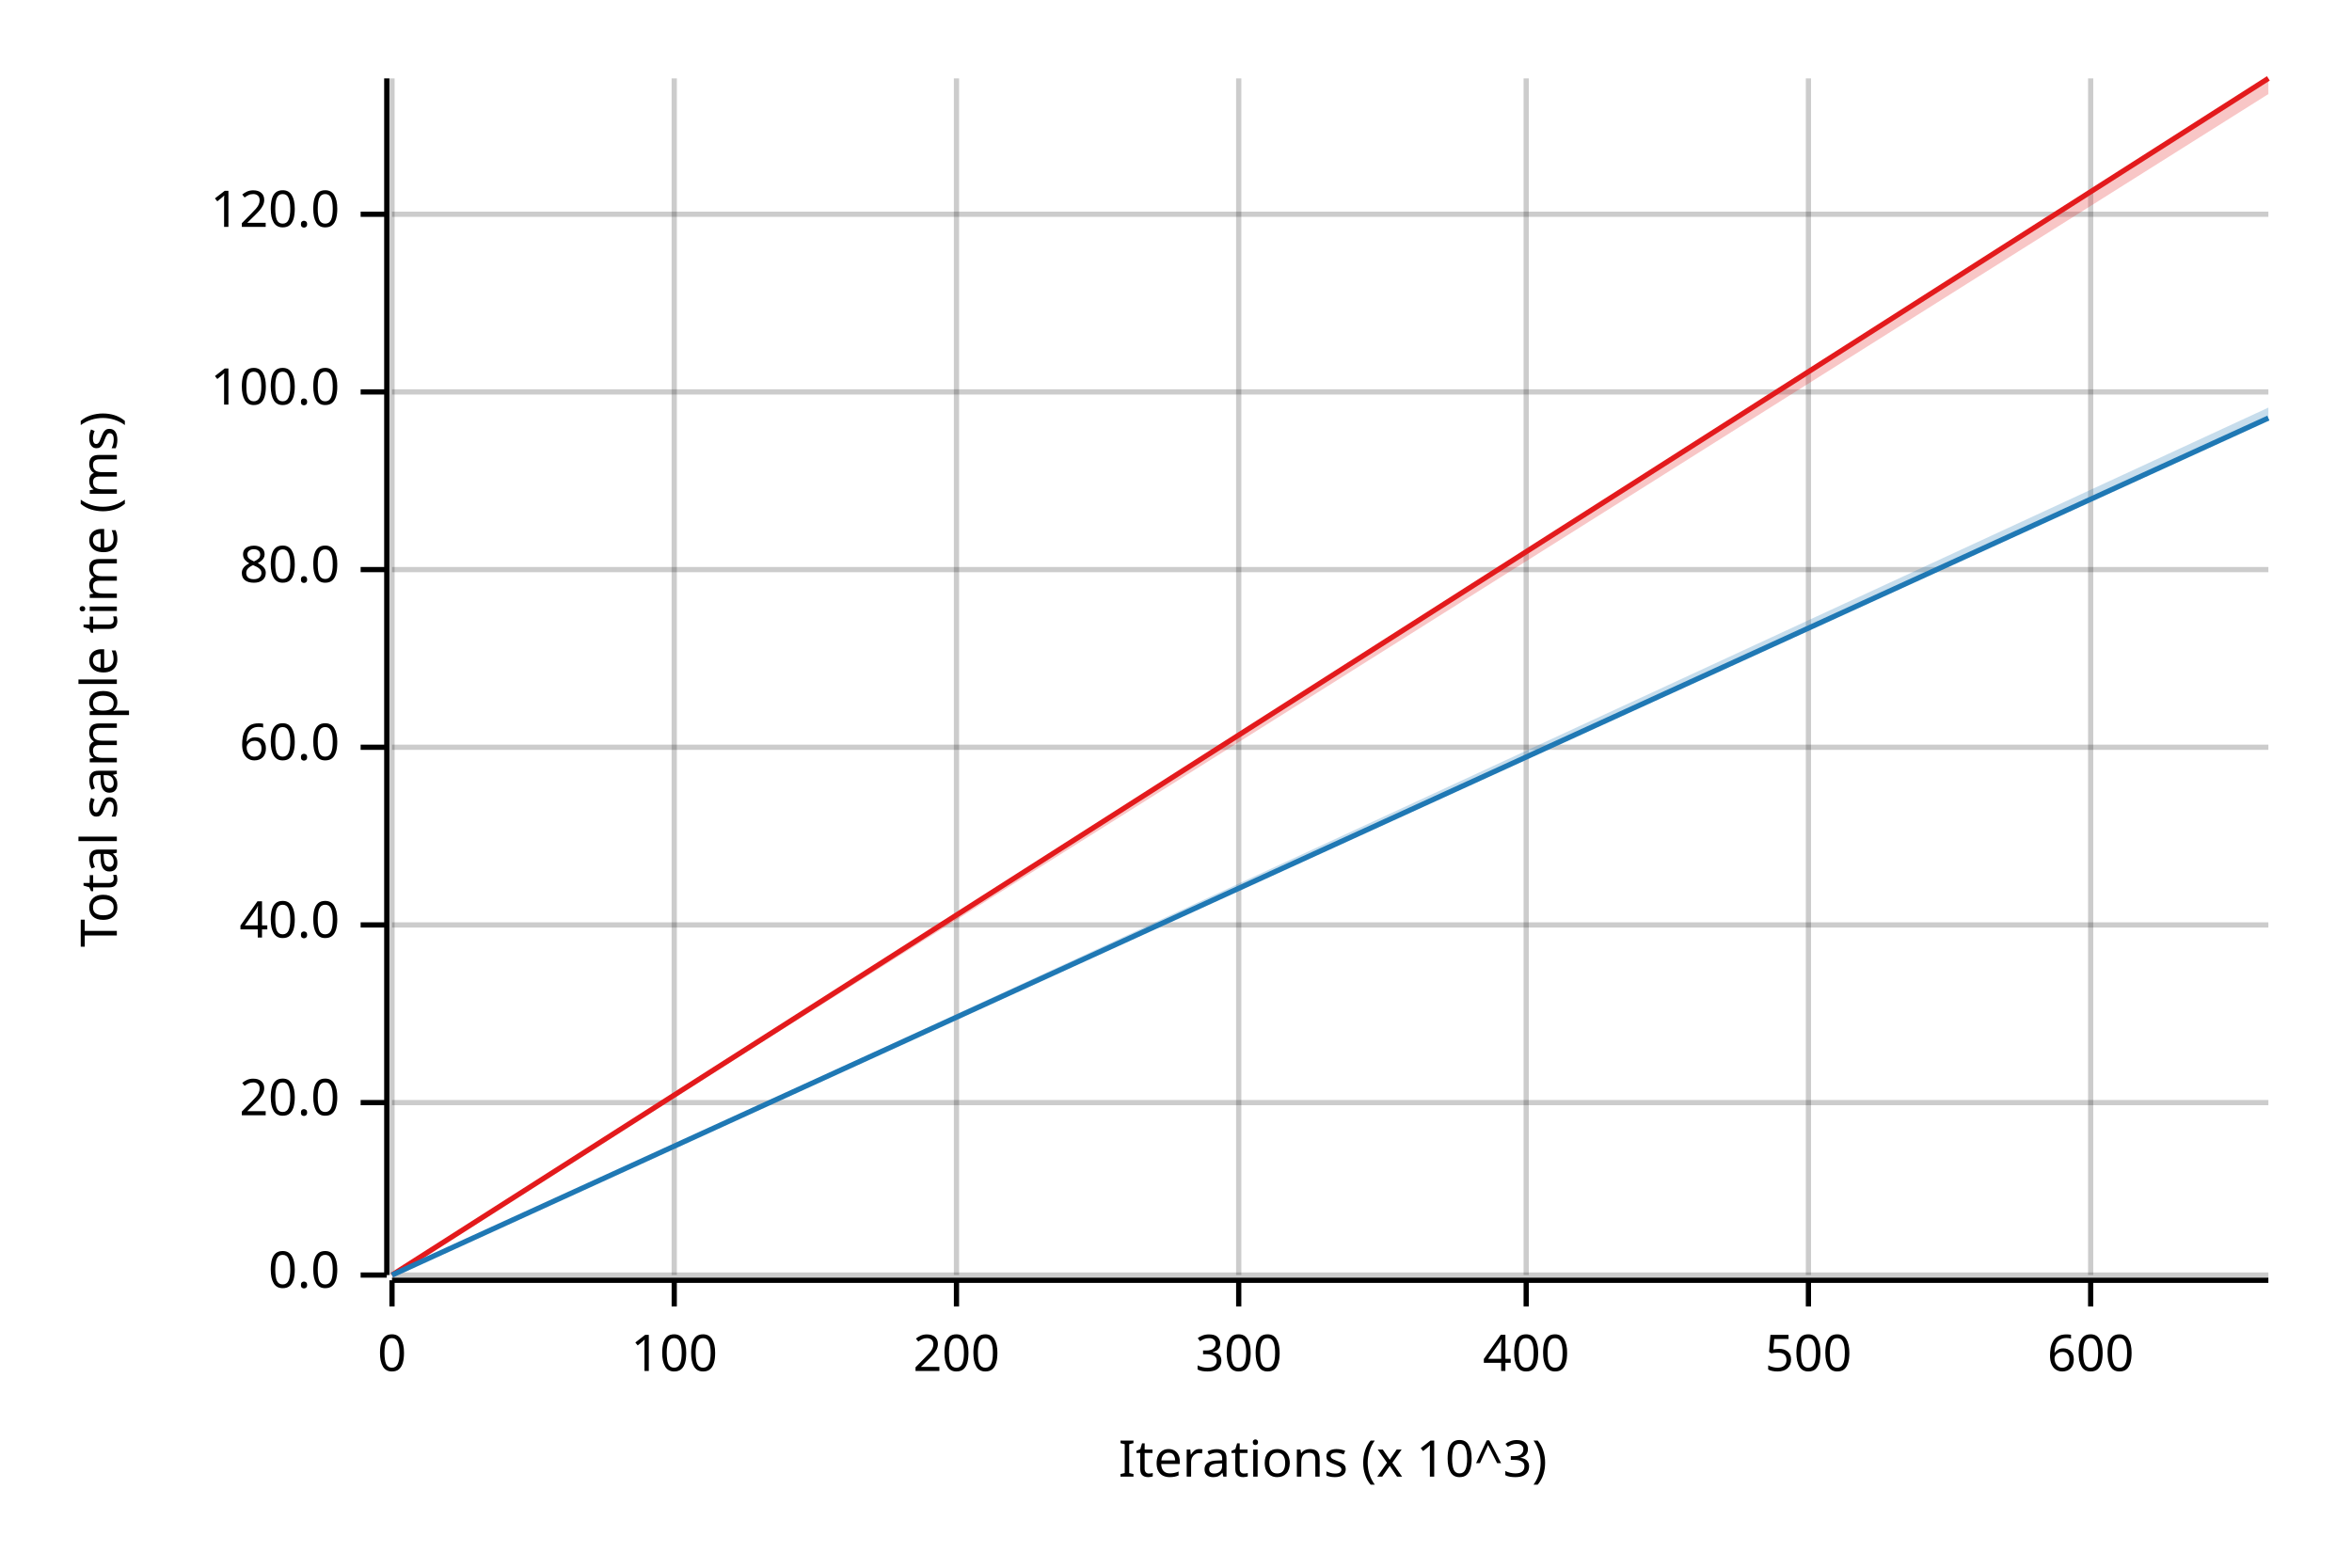
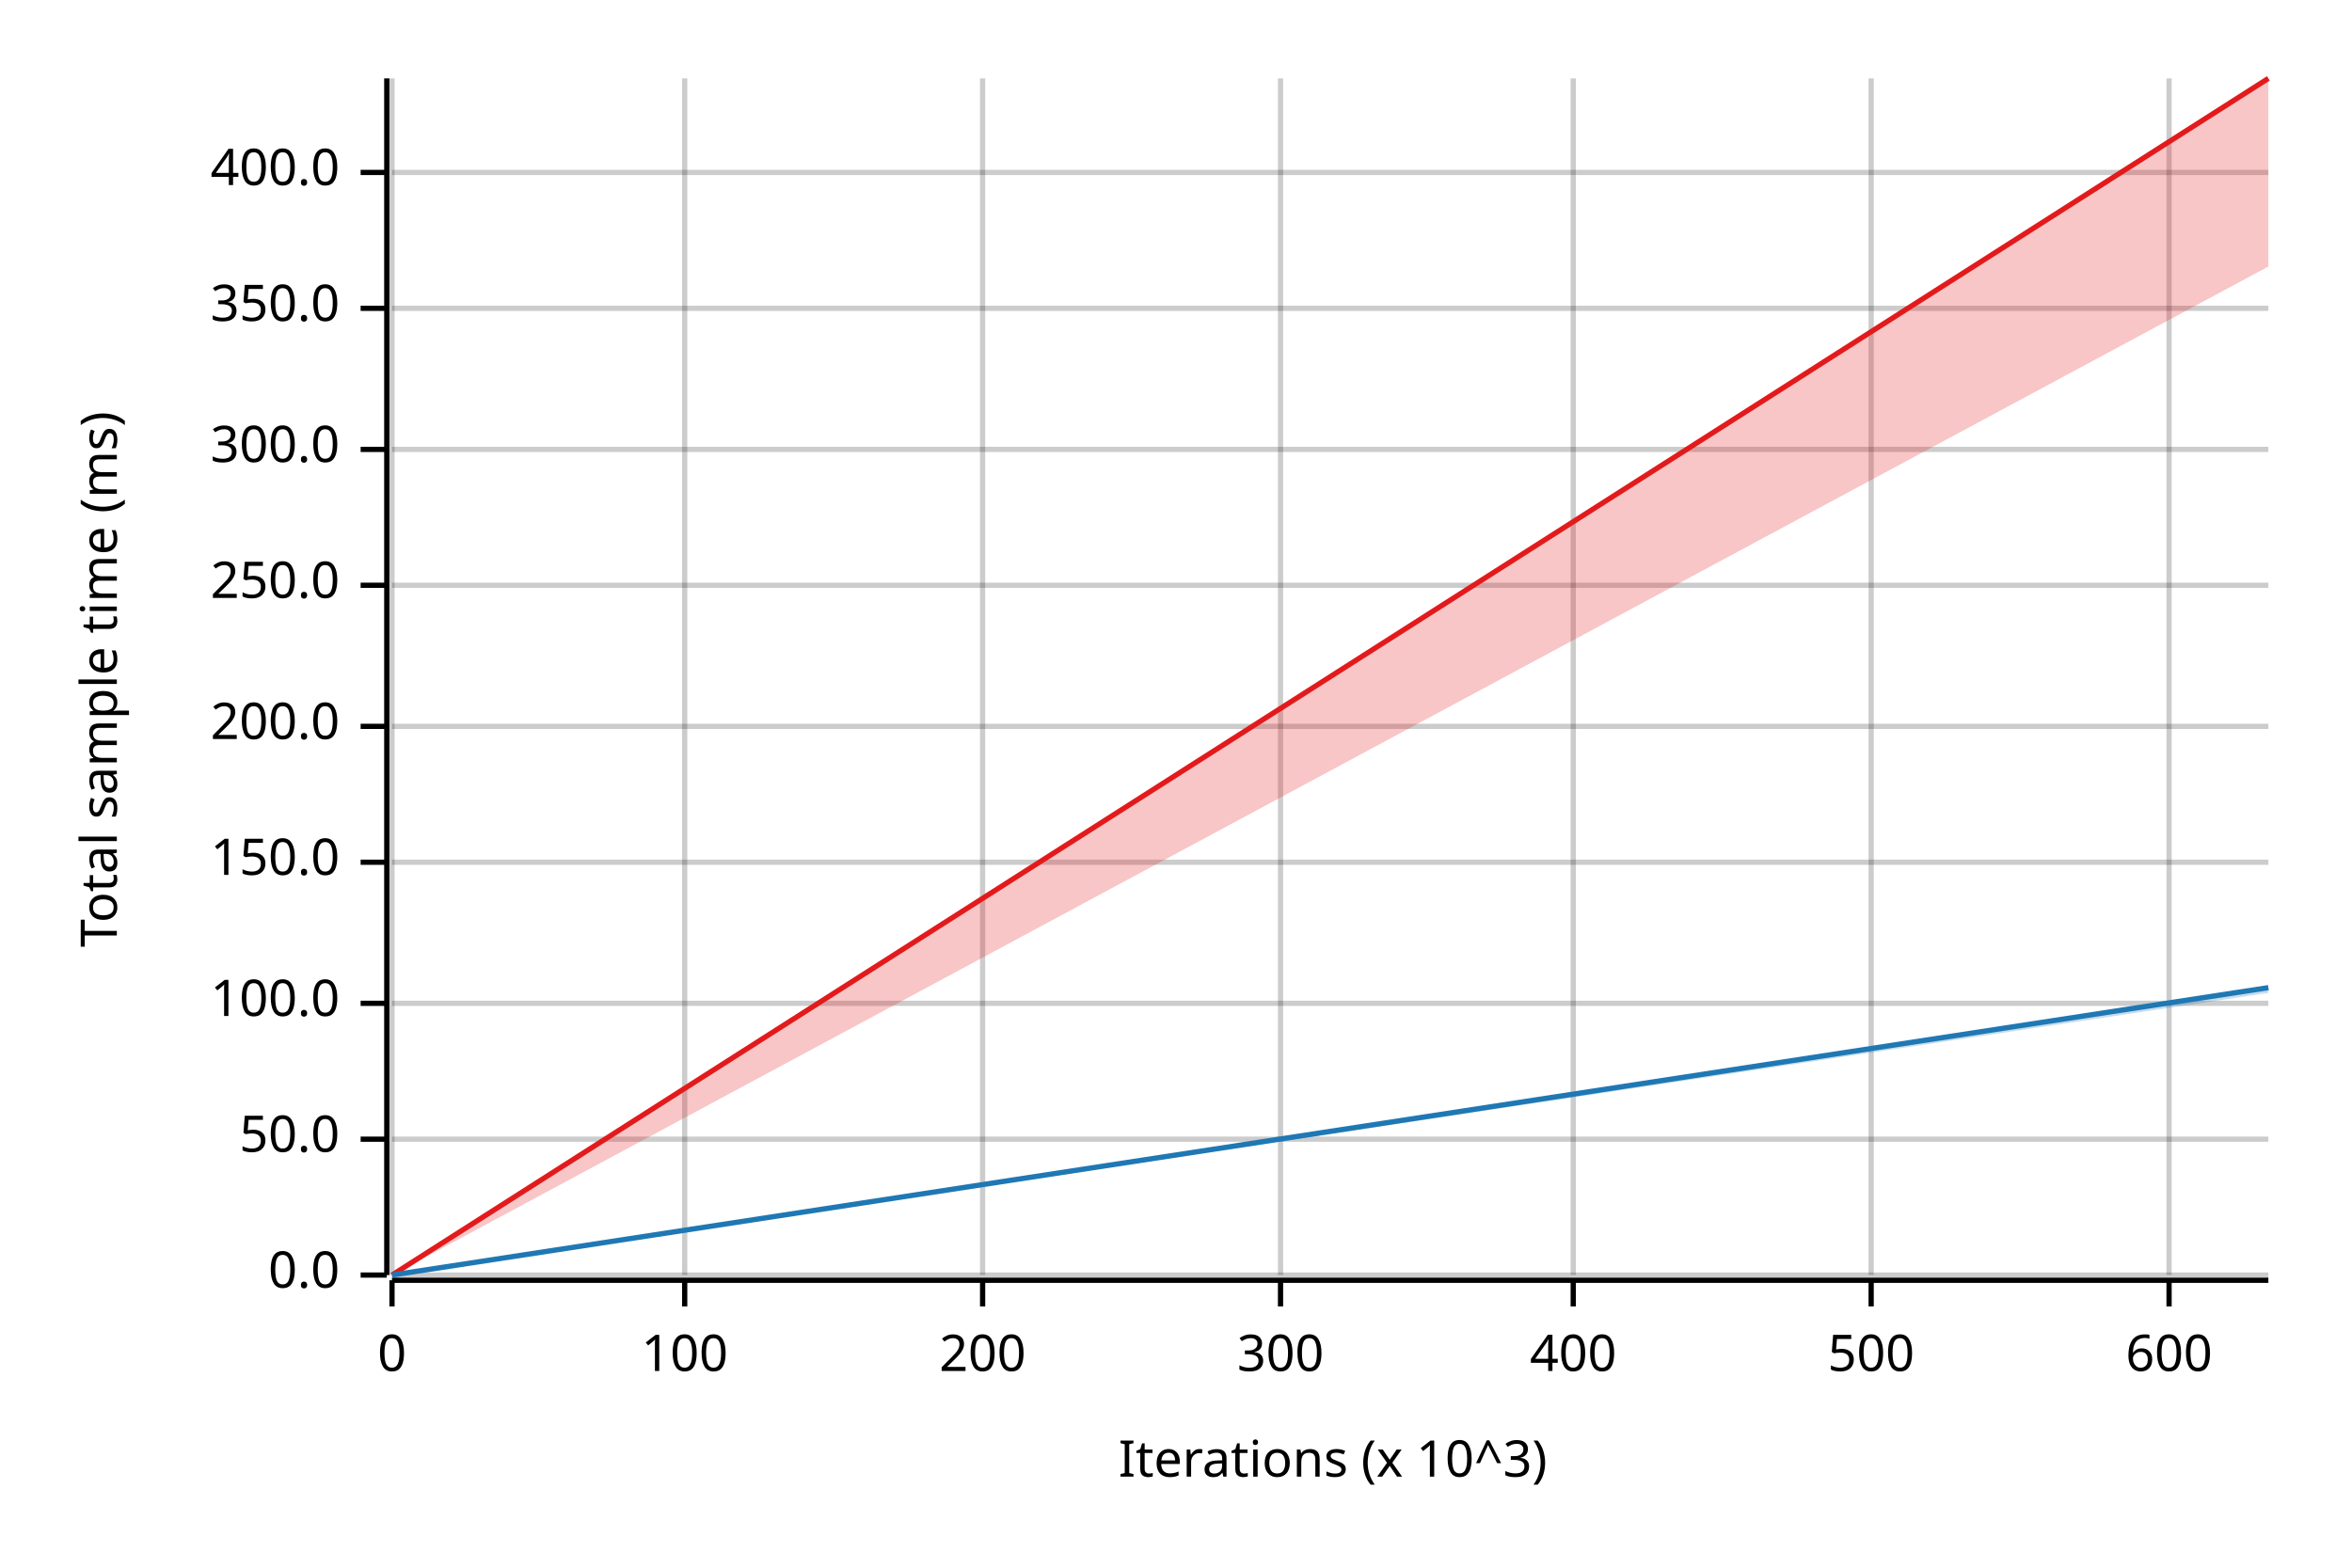
<svg xmlns="http://www.w3.org/2000/svg" width="450" height="300" viewBox="0 0 450 300">
  <text x="15" y="130" dy="0.76em" text-anchor="middle" font-family="sans-serif" font-size="9.677" opacity="1" fill="#000000" transform="rotate(270, 15, 130)">
Total sample time (ms)
</text>
  <text x="255" y="285" dy="-0.5ex" text-anchor="middle" font-family="sans-serif" font-size="9.677" opacity="1" fill="#000000">
Iterations (x 10^3)
</text>
  <line opacity="0.2" stroke="#000000" stroke-width="1" x1="75" y1="244" x2="75" y2="15" />
-   <line opacity="0.2" stroke="#000000" stroke-width="1" x1="129" y1="244" x2="129" y2="15" />
-   <line opacity="0.2" stroke="#000000" stroke-width="1" x1="183" y1="244" x2="183" y2="15" />
-   <line opacity="0.2" stroke="#000000" stroke-width="1" x1="237" y1="244" x2="237" y2="15" />
-   <line opacity="0.2" stroke="#000000" stroke-width="1" x1="292" y1="244" x2="292" y2="15" />
-   <line opacity="0.2" stroke="#000000" stroke-width="1" x1="346" y1="244" x2="346" y2="15" />
-   <line opacity="0.2" stroke="#000000" stroke-width="1" x1="400" y1="244" x2="400" y2="15" />
+   <line opacity="0.2" stroke="#000000" stroke-width="1" x1="131" y1="244" x2="131" y2="15" />
+   <line opacity="0.2" stroke="#000000" stroke-width="1" x1="188" y1="244" x2="188" y2="15" />
+   <line opacity="0.2" stroke="#000000" stroke-width="1" x1="245" y1="244" x2="245" y2="15" />
+   <line opacity="0.2" stroke="#000000" stroke-width="1" x1="301" y1="244" x2="301" y2="15" />
+   <line opacity="0.2" stroke="#000000" stroke-width="1" x1="358" y1="244" x2="358" y2="15" />
+   <line opacity="0.2" stroke="#000000" stroke-width="1" x1="415" y1="244" x2="415" y2="15" />
  <line opacity="0.2" stroke="#000000" stroke-width="1" x1="75" y1="244" x2="434" y2="244" />
-   <line opacity="0.2" stroke="#000000" stroke-width="1" x1="75" y1="211" x2="434" y2="211" />
-   <line opacity="0.2" stroke="#000000" stroke-width="1" x1="75" y1="177" x2="434" y2="177" />
-   <line opacity="0.2" stroke="#000000" stroke-width="1" x1="75" y1="143" x2="434" y2="143" />
-   <line opacity="0.2" stroke="#000000" stroke-width="1" x1="75" y1="109" x2="434" y2="109" />
-   <line opacity="0.2" stroke="#000000" stroke-width="1" x1="75" y1="75" x2="434" y2="75" />
-   <line opacity="0.2" stroke="#000000" stroke-width="1" x1="75" y1="41" x2="434" y2="41" />
+   <line opacity="0.2" stroke="#000000" stroke-width="1" x1="75" y1="218" x2="434" y2="218" />
+   <line opacity="0.2" stroke="#000000" stroke-width="1" x1="75" y1="192" x2="434" y2="192" />
+   <line opacity="0.2" stroke="#000000" stroke-width="1" x1="75" y1="165" x2="434" y2="165" />
+   <line opacity="0.2" stroke="#000000" stroke-width="1" x1="75" y1="139" x2="434" y2="139" />
+   <line opacity="0.2" stroke="#000000" stroke-width="1" x1="75" y1="112" x2="434" y2="112" />
+   <line opacity="0.2" stroke="#000000" stroke-width="1" x1="75" y1="86" x2="434" y2="86" />
+   <line opacity="0.2" stroke="#000000" stroke-width="1" x1="75" y1="59" x2="434" y2="59" />
+   <line opacity="0.2" stroke="#000000" stroke-width="1" x1="75" y1="33" x2="434" y2="33" />
  <polyline fill="none" opacity="1" stroke="#000000" stroke-width="1" points="74,15 74,244 " />
  <text x="65" y="244" dy="0.5ex" text-anchor="end" font-family="sans-serif" font-size="9.677" opacity="1" fill="#000000">
0.0
</text>
  <polyline fill="none" opacity="1" stroke="#000000" stroke-width="1" points="69,244 74,244 " />
-   <text x="65" y="211" dy="0.5ex" text-anchor="end" font-family="sans-serif" font-size="9.677" opacity="1" fill="#000000">
- 20.0
+   <text x="65" y="218" dy="0.5ex" text-anchor="end" font-family="sans-serif" font-size="9.677" opacity="1" fill="#000000">
+ 50.0
</text>
-   <polyline fill="none" opacity="1" stroke="#000000" stroke-width="1" points="69,211 74,211 " />
-   <text x="65" y="177" dy="0.5ex" text-anchor="end" font-family="sans-serif" font-size="9.677" opacity="1" fill="#000000">
- 40.0
- </text>
-   <polyline fill="none" opacity="1" stroke="#000000" stroke-width="1" points="69,177 74,177 " />
-   <text x="65" y="143" dy="0.5ex" text-anchor="end" font-family="sans-serif" font-size="9.677" opacity="1" fill="#000000">
- 60.0
- </text>
-   <polyline fill="none" opacity="1" stroke="#000000" stroke-width="1" points="69,143 74,143 " />
-   <text x="65" y="109" dy="0.5ex" text-anchor="end" font-family="sans-serif" font-size="9.677" opacity="1" fill="#000000">
- 80.0
- </text>
-   <polyline fill="none" opacity="1" stroke="#000000" stroke-width="1" points="69,109 74,109 " />
-   <text x="65" y="75" dy="0.5ex" text-anchor="end" font-family="sans-serif" font-size="9.677" opacity="1" fill="#000000">
+   <polyline fill="none" opacity="1" stroke="#000000" stroke-width="1" points="69,218 74,218 " />
+   <text x="65" y="192" dy="0.5ex" text-anchor="end" font-family="sans-serif" font-size="9.677" opacity="1" fill="#000000">
100.0
</text>
-   <polyline fill="none" opacity="1" stroke="#000000" stroke-width="1" points="69,75 74,75 " />
-   <text x="65" y="41" dy="0.5ex" text-anchor="end" font-family="sans-serif" font-size="9.677" opacity="1" fill="#000000">
- 120.0
+   <polyline fill="none" opacity="1" stroke="#000000" stroke-width="1" points="69,192 74,192 " />
+   <text x="65" y="165" dy="0.5ex" text-anchor="end" font-family="sans-serif" font-size="9.677" opacity="1" fill="#000000">
+ 150.0
</text>
-   <polyline fill="none" opacity="1" stroke="#000000" stroke-width="1" points="69,41 74,41 " />
+   <polyline fill="none" opacity="1" stroke="#000000" stroke-width="1" points="69,165 74,165 " />
+   <text x="65" y="139" dy="0.5ex" text-anchor="end" font-family="sans-serif" font-size="9.677" opacity="1" fill="#000000">
+ 200.0
+ </text>
+   <polyline fill="none" opacity="1" stroke="#000000" stroke-width="1" points="69,139 74,139 " />
+   <text x="65" y="112" dy="0.5ex" text-anchor="end" font-family="sans-serif" font-size="9.677" opacity="1" fill="#000000">
+ 250.0
+ </text>
+   <polyline fill="none" opacity="1" stroke="#000000" stroke-width="1" points="69,112 74,112 " />
+   <text x="65" y="86" dy="0.5ex" text-anchor="end" font-family="sans-serif" font-size="9.677" opacity="1" fill="#000000">
+ 300.0
+ </text>
+   <polyline fill="none" opacity="1" stroke="#000000" stroke-width="1" points="69,86 74,86 " />
+   <text x="65" y="59" dy="0.5ex" text-anchor="end" font-family="sans-serif" font-size="9.677" opacity="1" fill="#000000">
+ 350.0
+ </text>
+   <polyline fill="none" opacity="1" stroke="#000000" stroke-width="1" points="69,59 74,59 " />
+   <text x="65" y="33" dy="0.5ex" text-anchor="end" font-family="sans-serif" font-size="9.677" opacity="1" fill="#000000">
+ 400.0
+ </text>
+   <polyline fill="none" opacity="1" stroke="#000000" stroke-width="1" points="69,33 74,33 " />
  <polyline fill="none" opacity="1" stroke="#000000" stroke-width="1" points="75,245 434,245 " />
  <text x="75" y="255" dy="0.76em" text-anchor="middle" font-family="sans-serif" font-size="9.677" opacity="1" fill="#000000">
0
</text>
  <polyline fill="none" opacity="1" stroke="#000000" stroke-width="1" points="75,245 75,250 " />
-   <text x="129" y="255" dy="0.76em" text-anchor="middle" font-family="sans-serif" font-size="9.677" opacity="1" fill="#000000">
+   <text x="131" y="255" dy="0.76em" text-anchor="middle" font-family="sans-serif" font-size="9.677" opacity="1" fill="#000000">
100
</text>
-   <polyline fill="none" opacity="1" stroke="#000000" stroke-width="1" points="129,245 129,250 " />
-   <text x="183" y="255" dy="0.76em" text-anchor="middle" font-family="sans-serif" font-size="9.677" opacity="1" fill="#000000">
+   <polyline fill="none" opacity="1" stroke="#000000" stroke-width="1" points="131,245 131,250 " />
+   <text x="188" y="255" dy="0.76em" text-anchor="middle" font-family="sans-serif" font-size="9.677" opacity="1" fill="#000000">
200
</text>
-   <polyline fill="none" opacity="1" stroke="#000000" stroke-width="1" points="183,245 183,250 " />
-   <text x="237" y="255" dy="0.76em" text-anchor="middle" font-family="sans-serif" font-size="9.677" opacity="1" fill="#000000">
+   <polyline fill="none" opacity="1" stroke="#000000" stroke-width="1" points="188,245 188,250 " />
+   <text x="245" y="255" dy="0.76em" text-anchor="middle" font-family="sans-serif" font-size="9.677" opacity="1" fill="#000000">
300
</text>
-   <polyline fill="none" opacity="1" stroke="#000000" stroke-width="1" points="237,245 237,250 " />
-   <text x="292" y="255" dy="0.76em" text-anchor="middle" font-family="sans-serif" font-size="9.677" opacity="1" fill="#000000">
+   <polyline fill="none" opacity="1" stroke="#000000" stroke-width="1" points="245,245 245,250 " />
+   <text x="301" y="255" dy="0.76em" text-anchor="middle" font-family="sans-serif" font-size="9.677" opacity="1" fill="#000000">
400
</text>
-   <polyline fill="none" opacity="1" stroke="#000000" stroke-width="1" points="292,245 292,250 " />
-   <text x="346" y="255" dy="0.76em" text-anchor="middle" font-family="sans-serif" font-size="9.677" opacity="1" fill="#000000">
+   <polyline fill="none" opacity="1" stroke="#000000" stroke-width="1" points="301,245 301,250 " />
+   <text x="358" y="255" dy="0.76em" text-anchor="middle" font-family="sans-serif" font-size="9.677" opacity="1" fill="#000000">
500
</text>
-   <polyline fill="none" opacity="1" stroke="#000000" stroke-width="1" points="346,245 346,250 " />
-   <text x="400" y="255" dy="0.76em" text-anchor="middle" font-family="sans-serif" font-size="9.677" opacity="1" fill="#000000">
+   <polyline fill="none" opacity="1" stroke="#000000" stroke-width="1" points="358,245 358,250 " />
+   <text x="415" y="255" dy="0.76em" text-anchor="middle" font-family="sans-serif" font-size="9.677" opacity="1" fill="#000000">
600
</text>
-   <polyline fill="none" opacity="1" stroke="#000000" stroke-width="1" points="400,245 400,250 " />
+   <polyline fill="none" opacity="1" stroke="#000000" stroke-width="1" points="415,245 415,250 " />
  <polyline fill="none" opacity="1" stroke="#E31A1C" stroke-width="1" points="75,244 434,15 " />
-   <polygon opacity="0.25" fill="#E31A1C" points="75,244 434,18 434,15 " />
-   <polyline fill="none" opacity="1" stroke="#1F78B4" stroke-width="1" points="75,244 434,80 " />
-   <polygon opacity="0.25" fill="#1F78B4" points="75,244 434,80 434,78 " />
+   <polygon opacity="0.25" fill="#E31A1C" points="75,244 434,51 434,15 " />
+   <polyline fill="none" opacity="1" stroke="#1F78B4" stroke-width="1" points="75,244 434,189 " />
+   <polygon opacity="0.25" fill="#1F78B4" points="75,244 434,190 434,189 " />
</svg>
